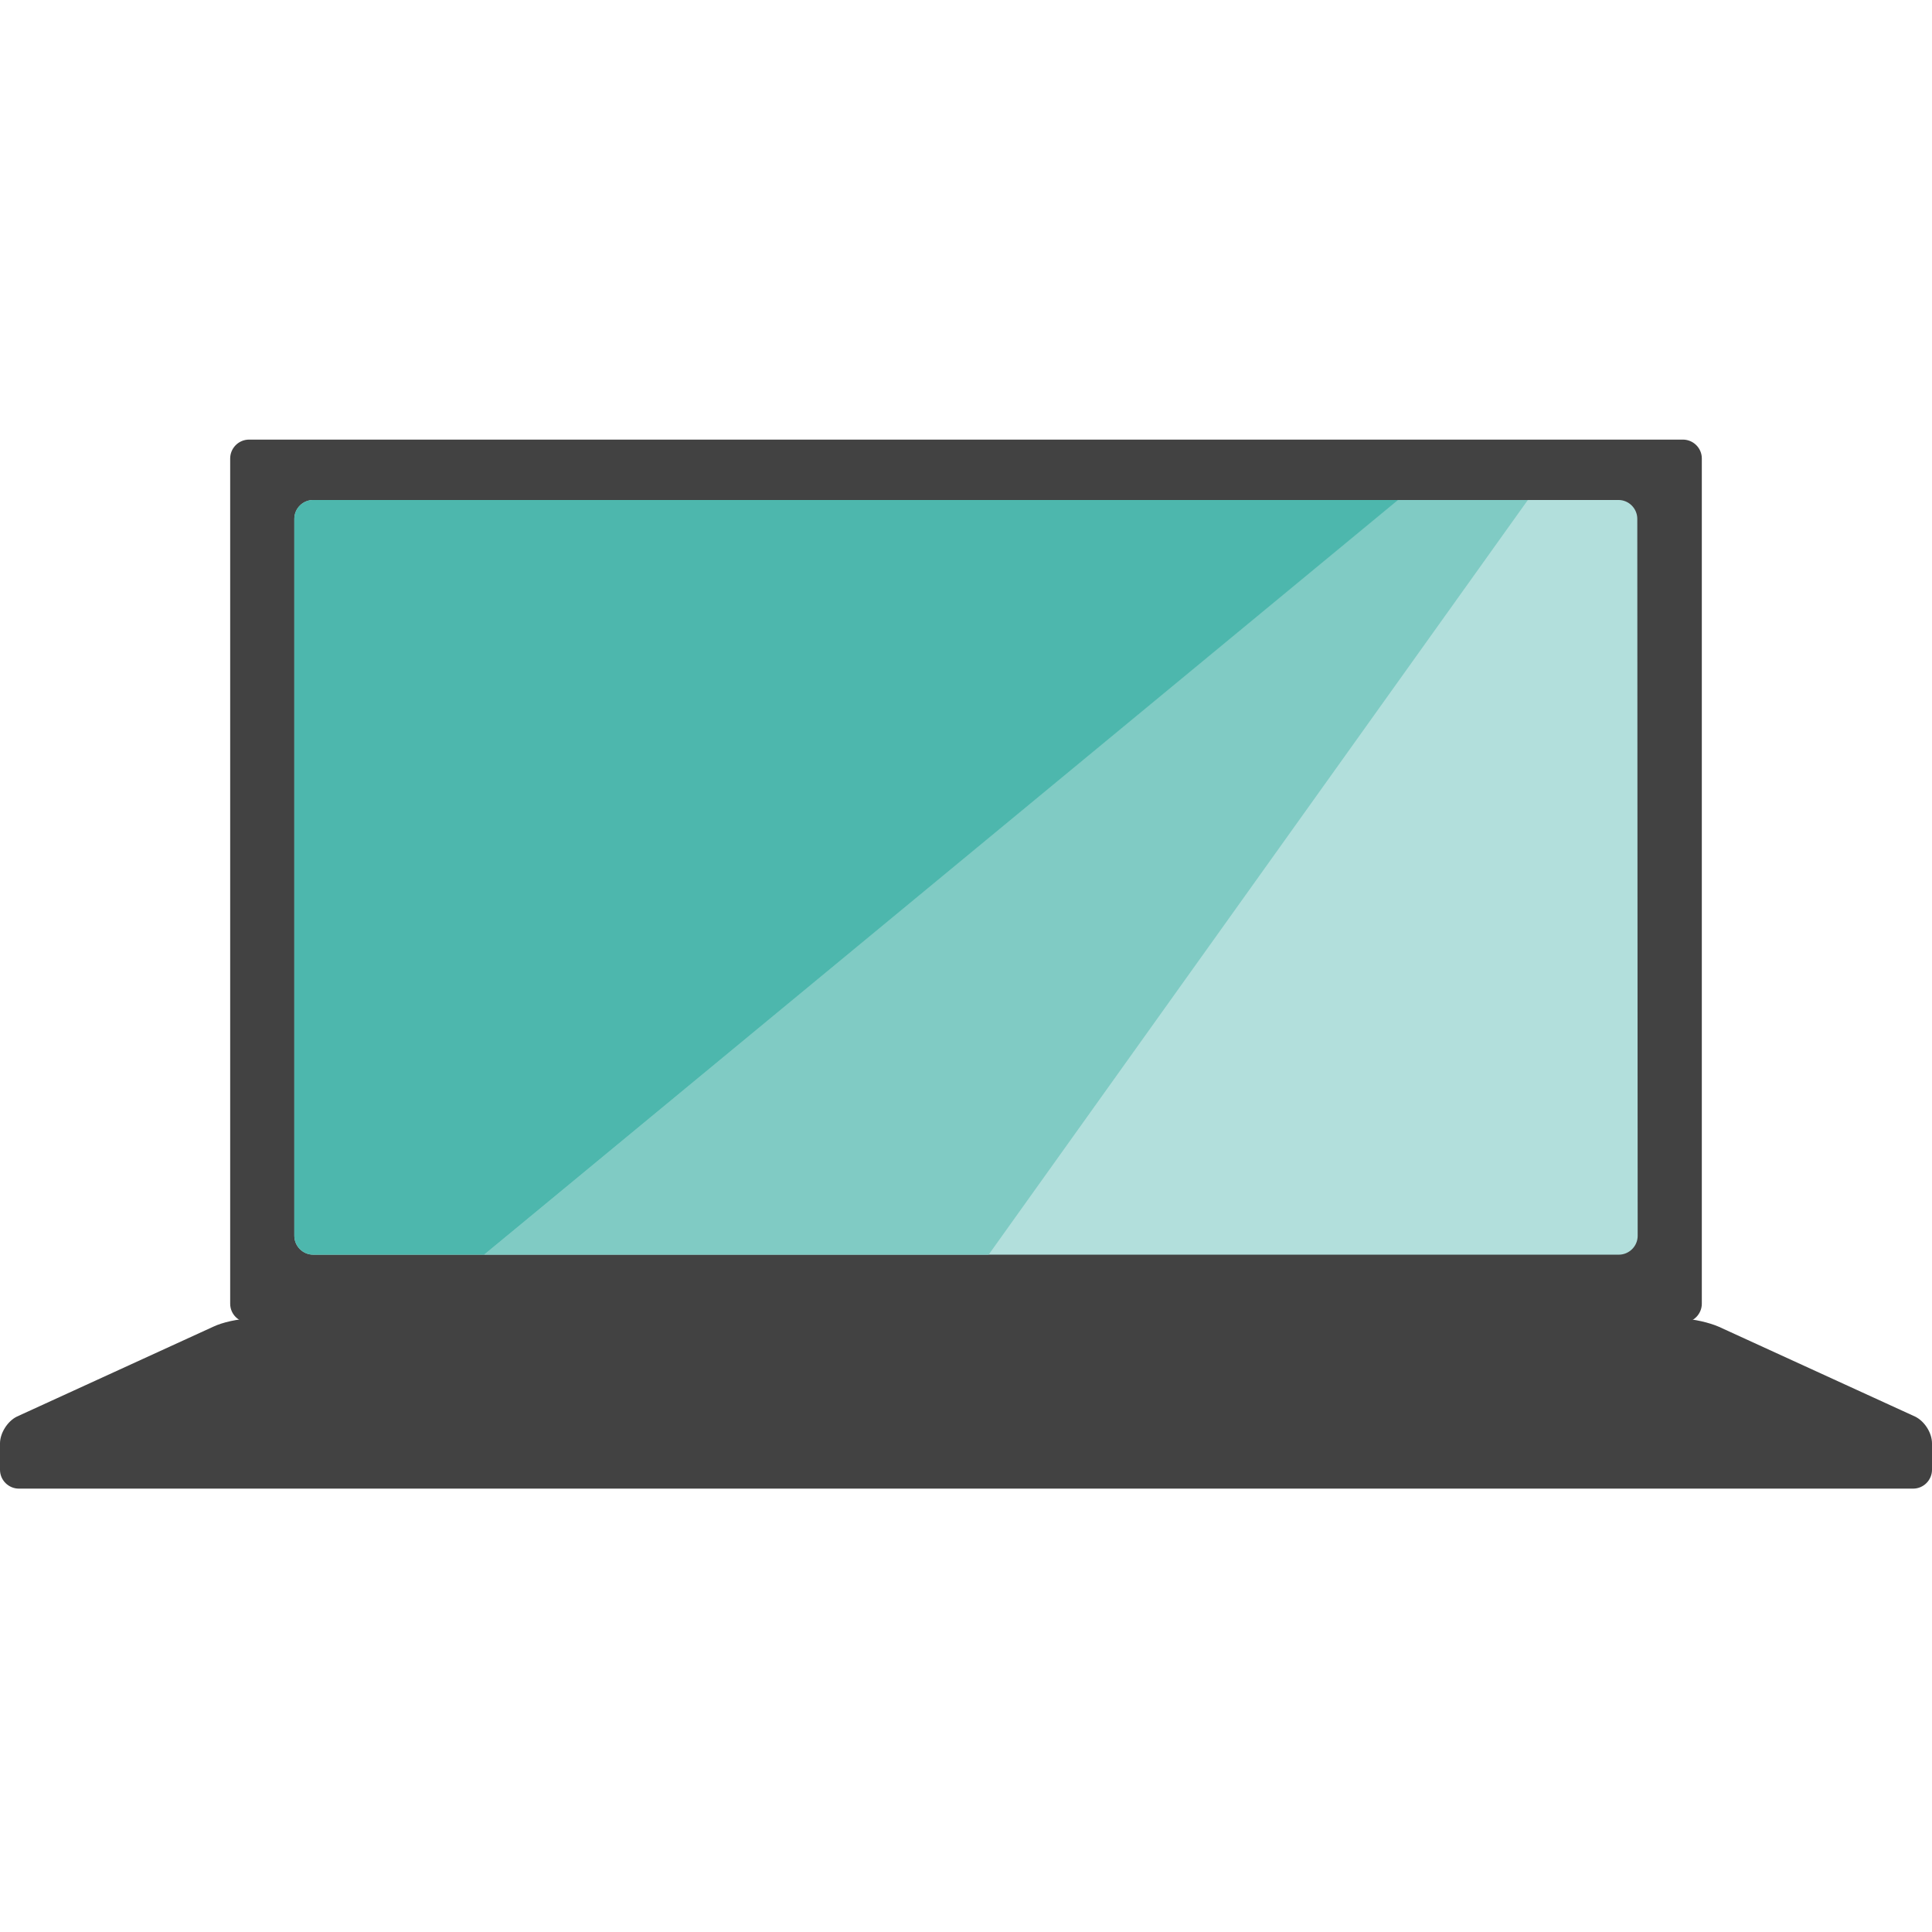
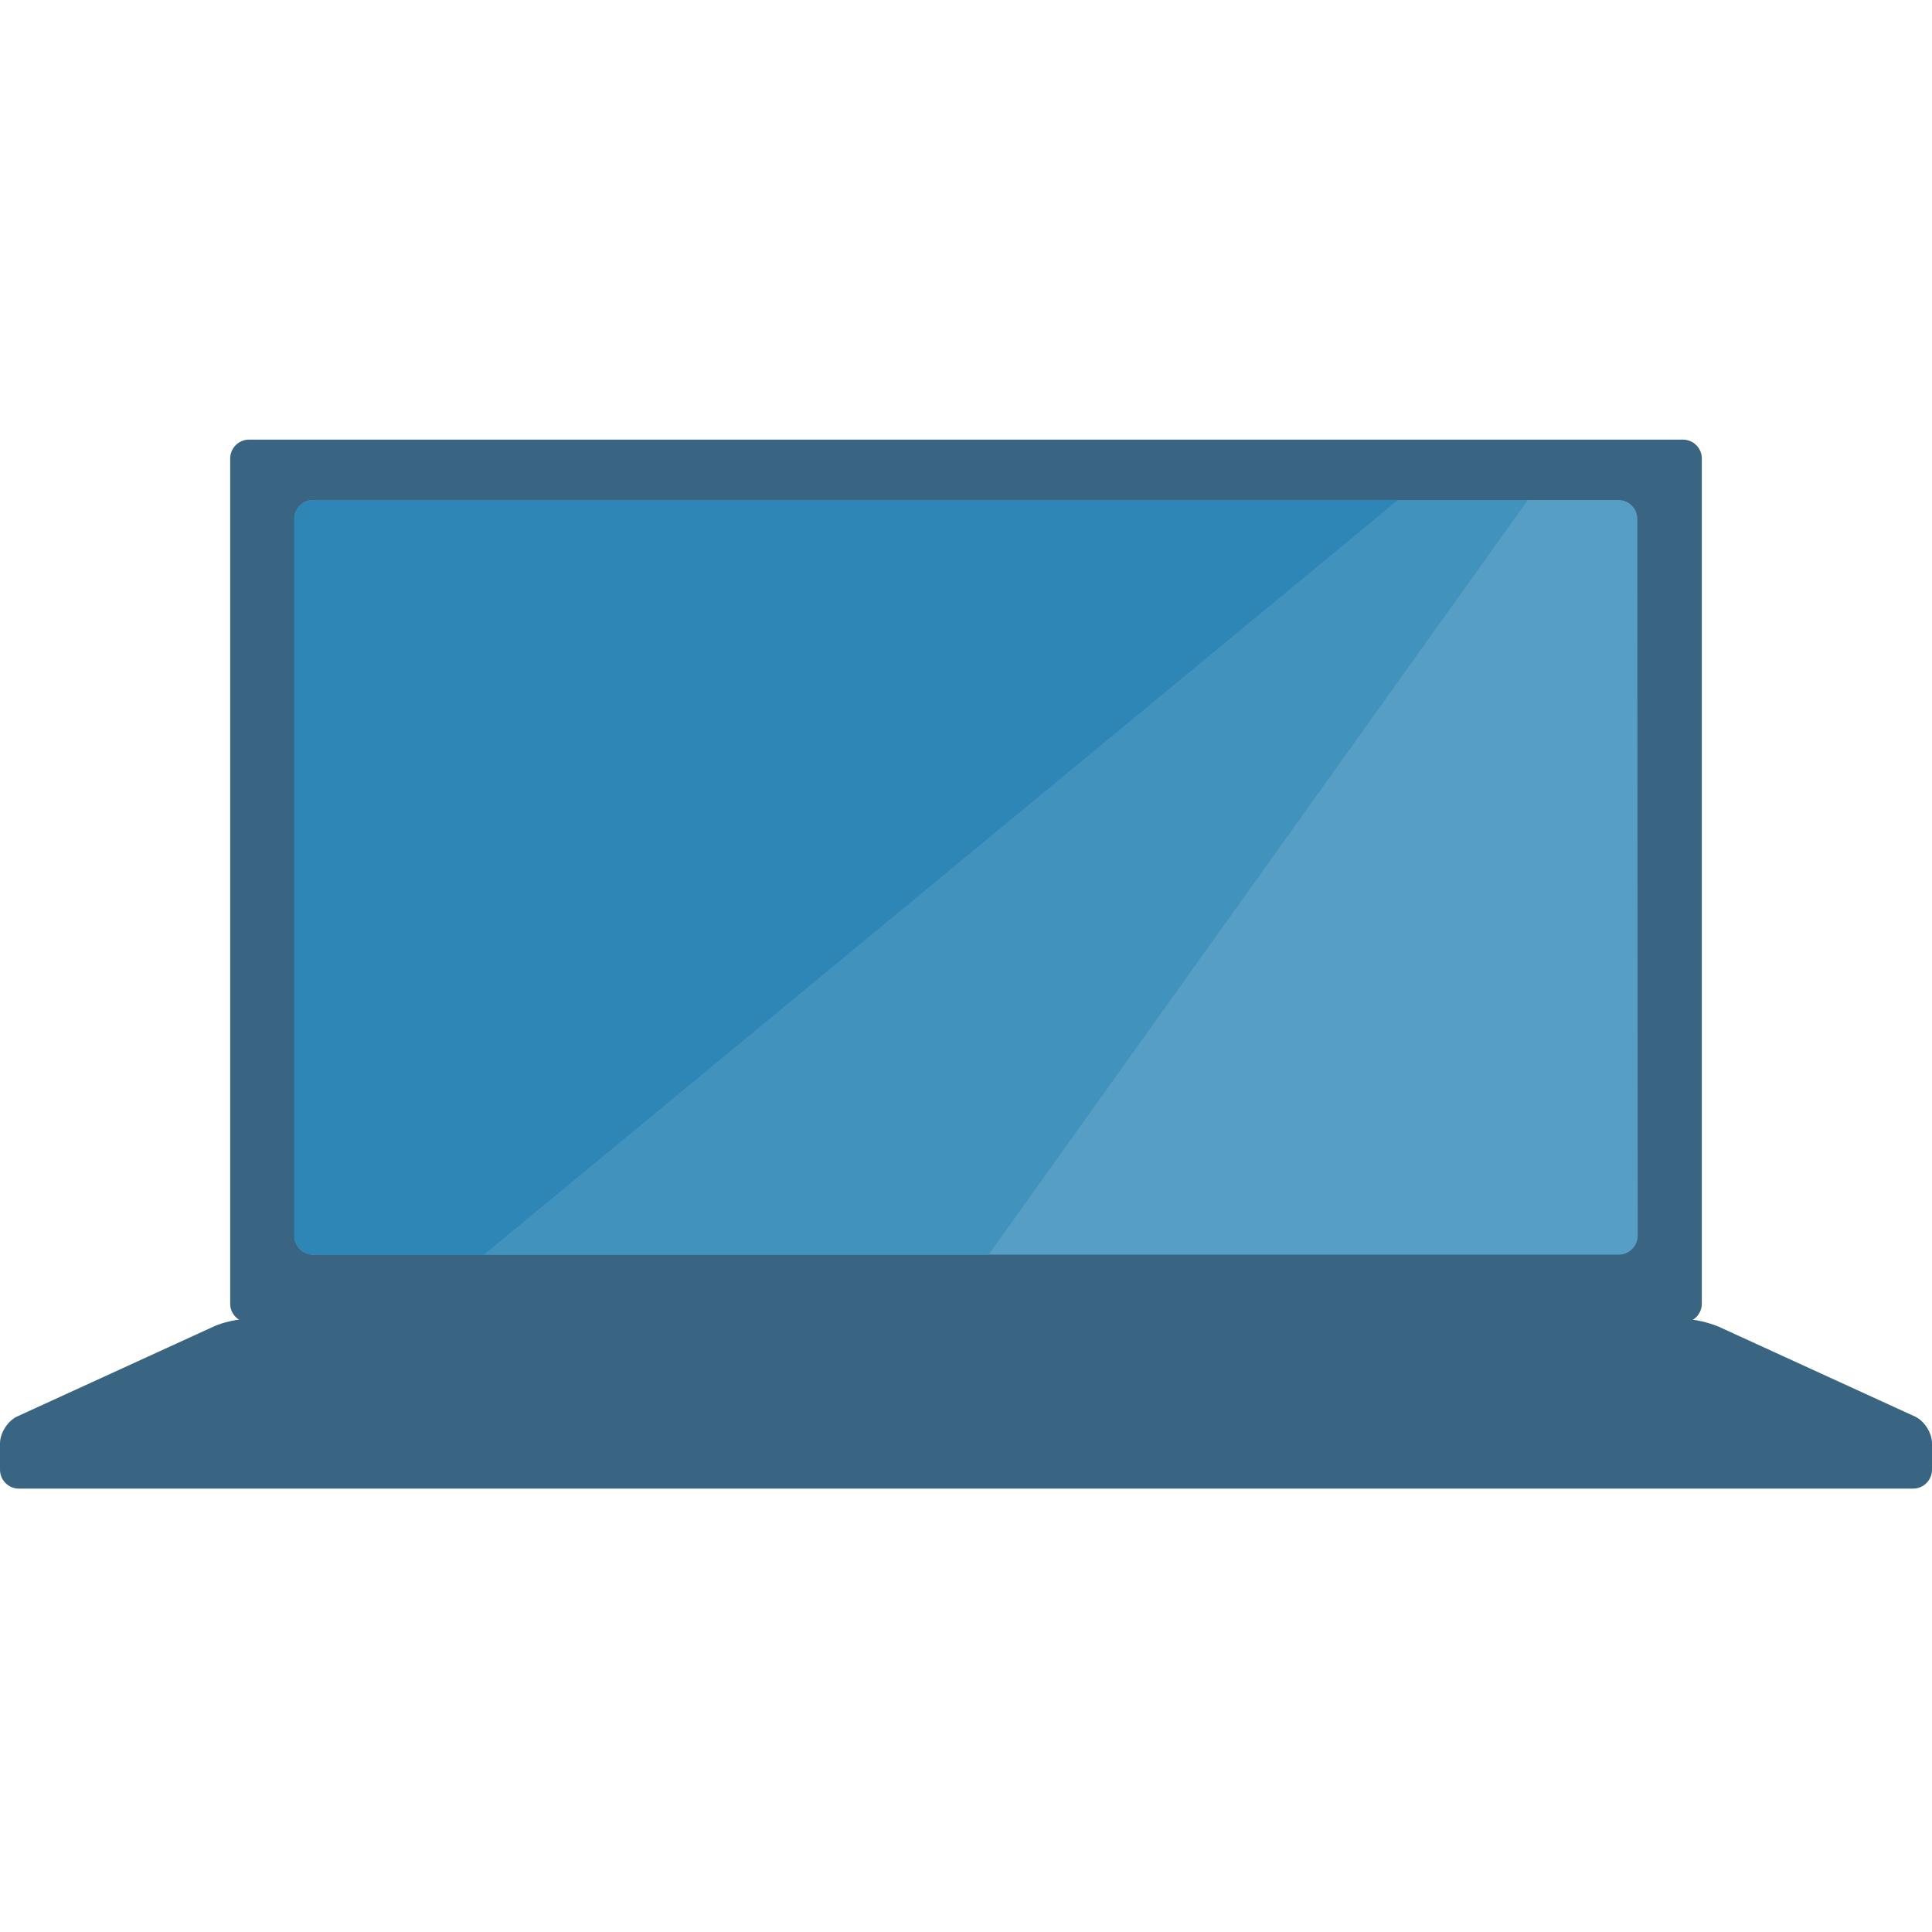
<svg xmlns="http://www.w3.org/2000/svg" version="1.1" id="icon" x="0" y="0" viewBox="0 0 512 512" xml:space="preserve">
-   <style type="text/css">.st0{fill:#424242}</style>
+   <style type="text/css">.st0{fill:#3a6582}</style>
  <path class="st0" d="M66 116.5c-2.8 0-5 2.3-5 5v224c0 2.8 2.3 5 5 5h380c2.8 0 5-2.3 5-5v-224c0-2.8-2.3-5-5-5H66z" />
  <path class="st0" d="M455.5 351.6c-2.5-1.1-6.8-2.1-9.5-2.1H66c-2.8 0-7 .9-9.5 2.1l-52 23.8C2 376.6 0 379.8 0 382.5v7c0 2.8 2.3 5 5 5h502c2.8 0 5-2.3 5-5v-7c0-2.8-2-5.9-4.5-7.1l-52-23.8z" />
-   <path d="M434 327.5c0 2.8-2.3 5-5 5H83c-2.8 0-5-2.3-5-5v-190c0-2.8 2.3-5 5-5h345.9c2.8 0 5 2.3 5 5l.1 190z" fill="#b2dfdc" />
-   <path fill="#80cbc4" d="M370.4 132.5l-242.1 200H262l142.9-200z" />
-   <path d="M83 132.5c-2.7 0-5 2.2-5 5v190c0 2.7 2.2 5 5 5h45.3l242.2-200H83z" fill="#4db7ad" />
+   <path d="M434 327.5c0 2.8-2.3 5-5 5H83c-2.8 0-5-2.3-5-5v-190c0-2.8 2.3-5 5-5h345.9c2.8 0 5 2.3 5 5l.1 190z" fill="#579ec5" />
+   <path fill="#4292be" d="M370.4 132.5l-242.1 200H262l142.9-200z" />
+   <path d="M83 132.5c-2.7 0-5 2.2-5 5v190c0 2.7 2.2 5 5 5h45.3l242.2-200H83z" fill="#2e86b7" />
</svg>
